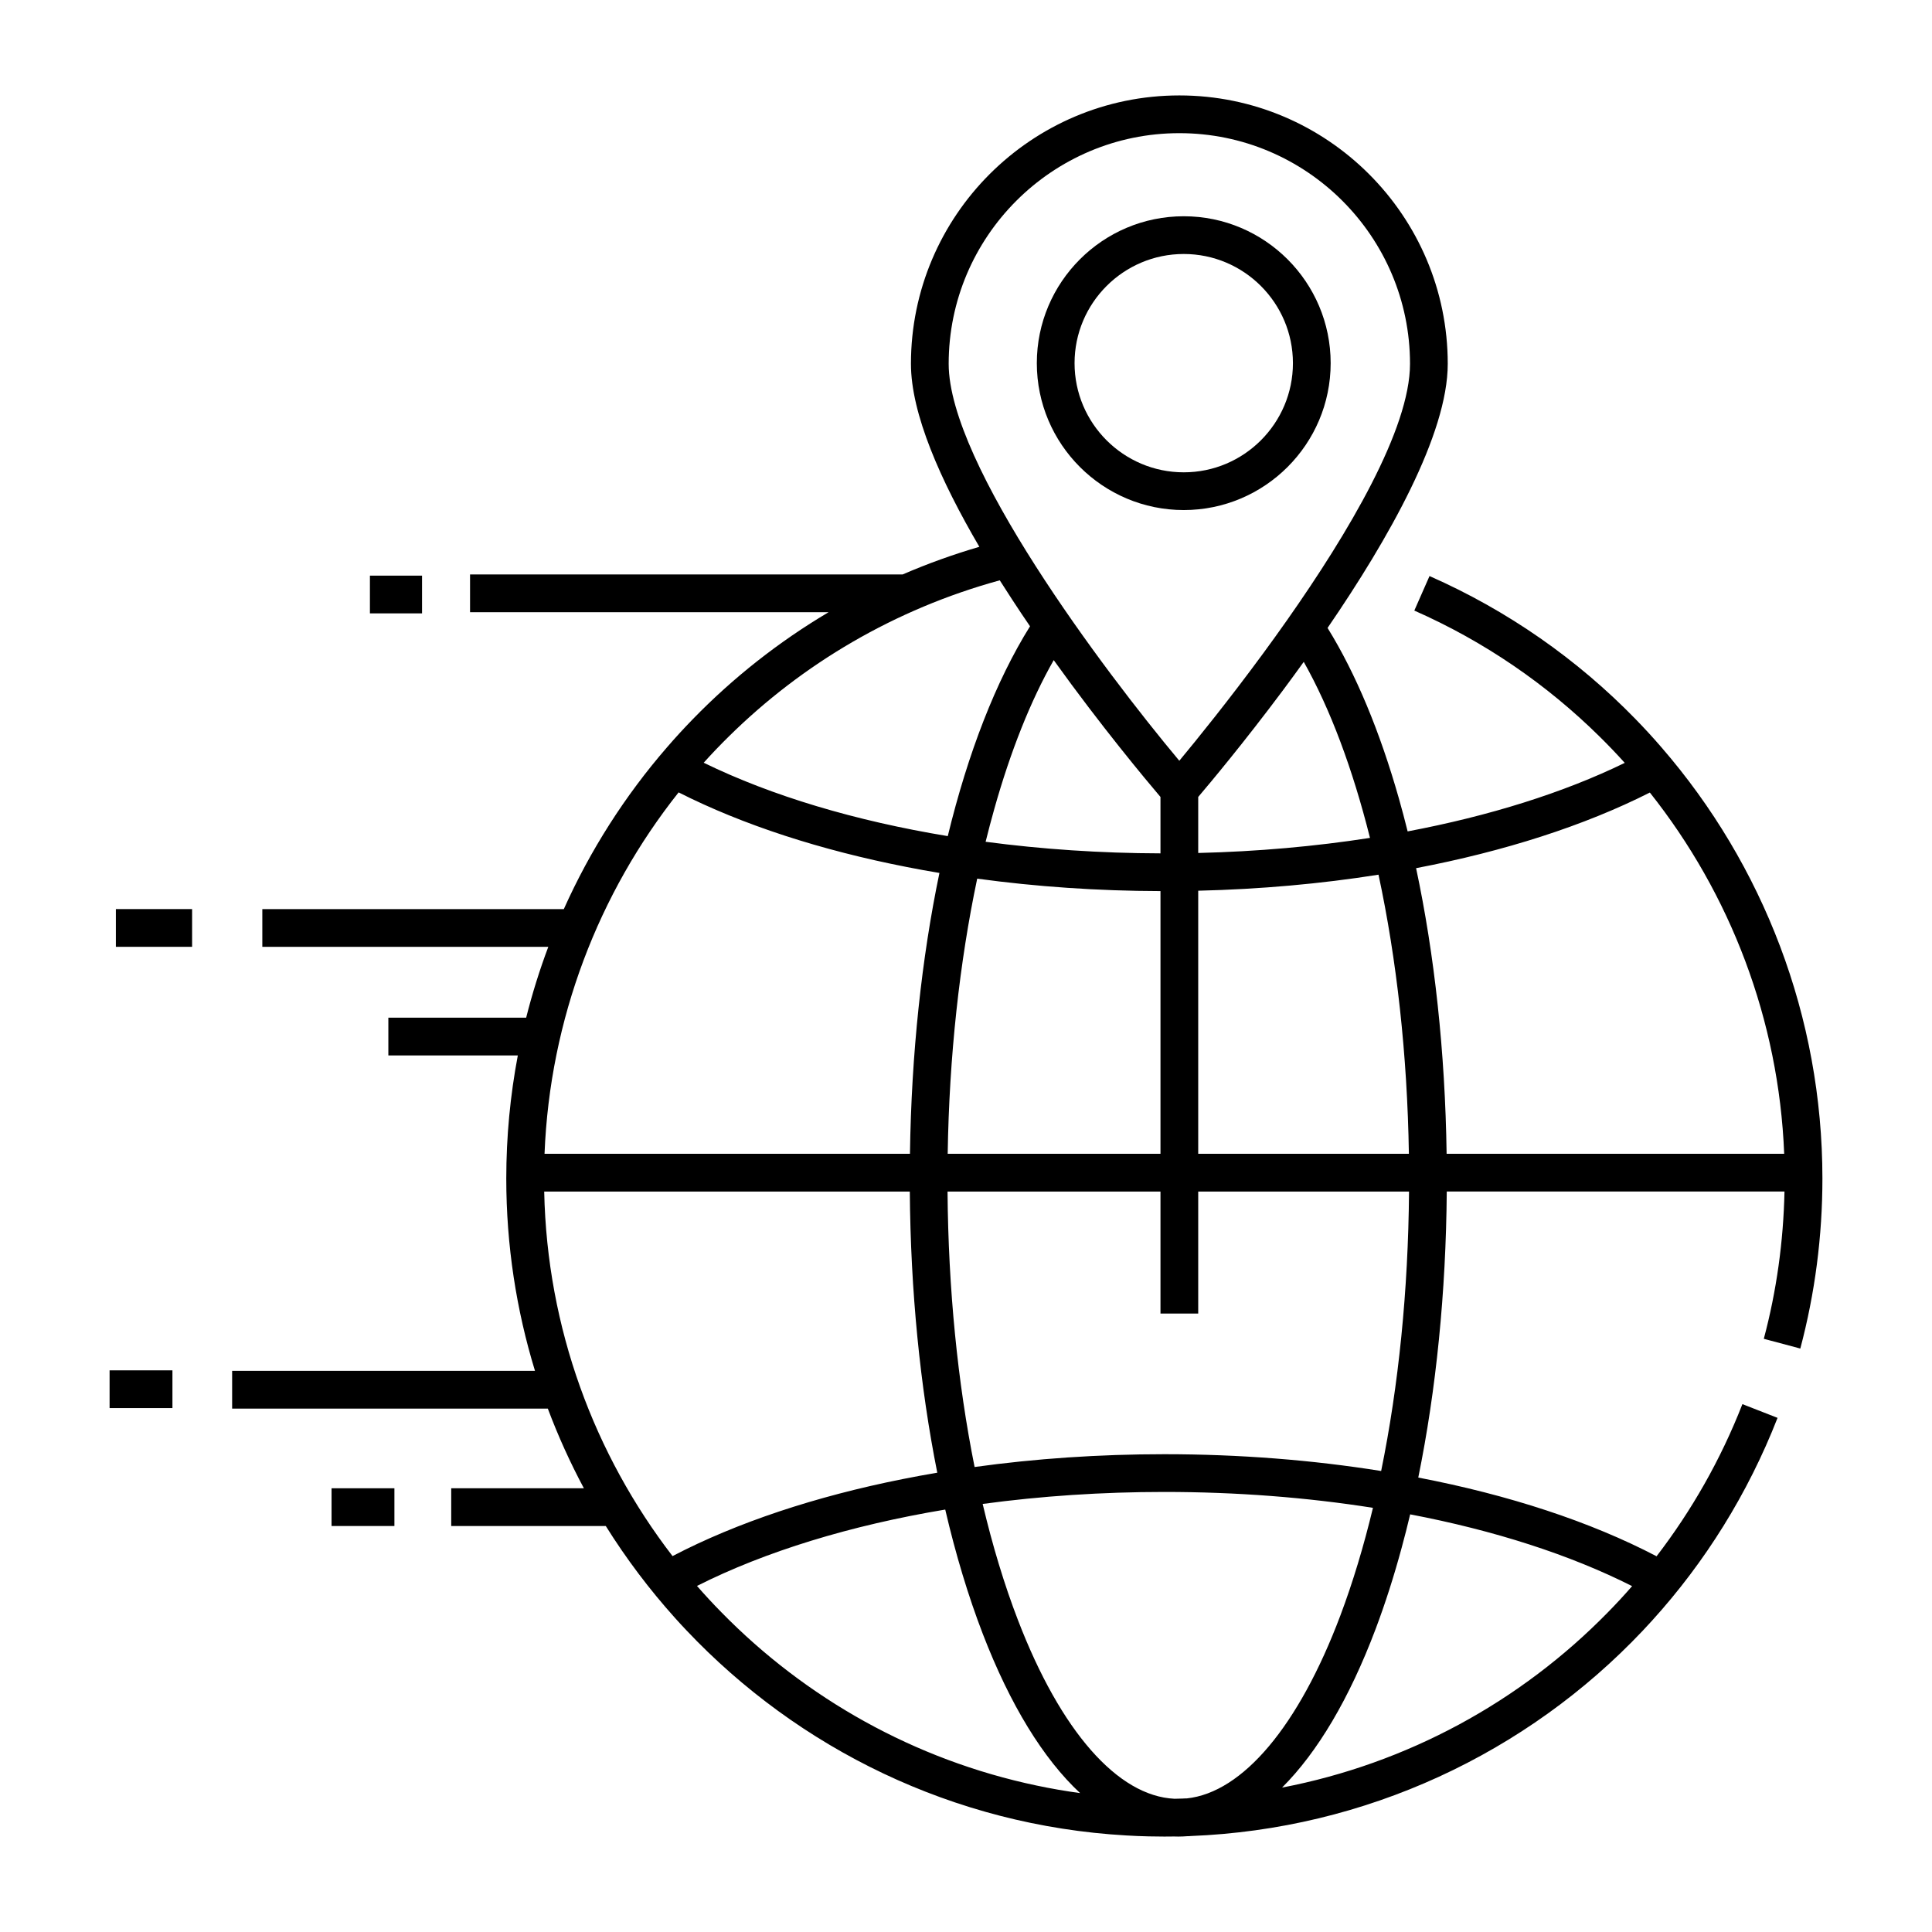
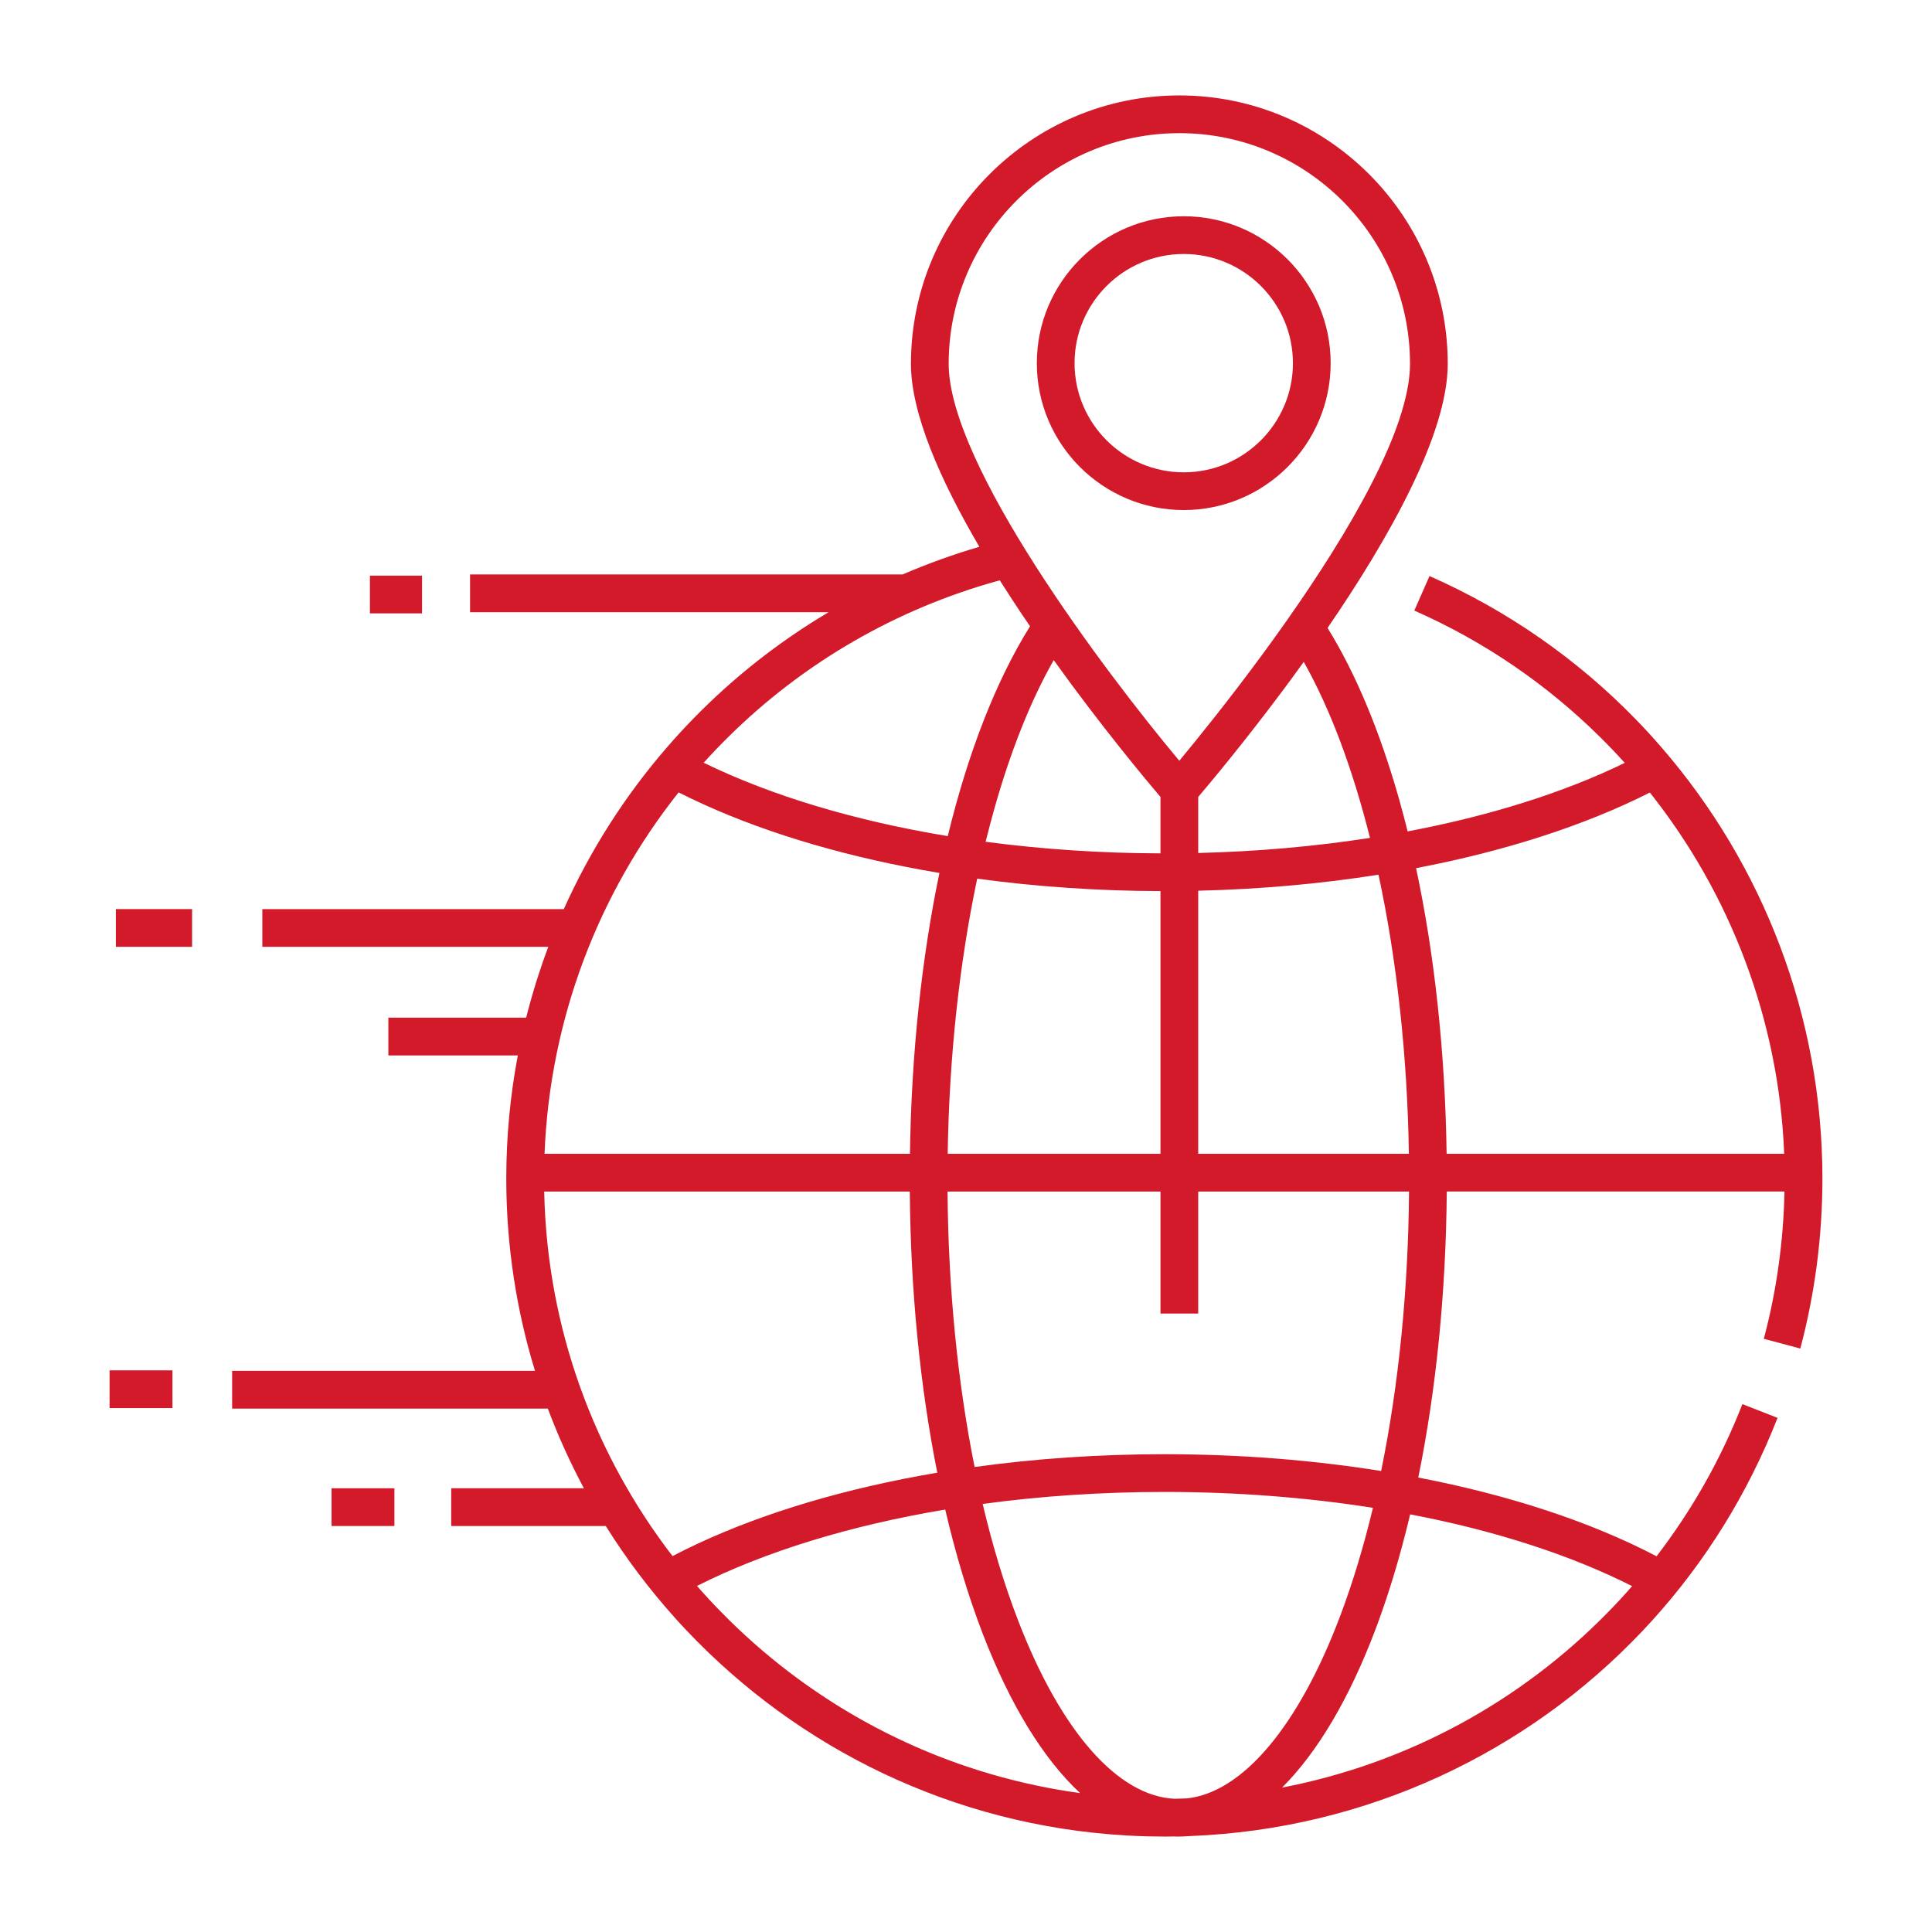
<svg xmlns="http://www.w3.org/2000/svg" enable-background="new 0 0 512 512" height="512px" id="Domestic_x5F_EMS" version="1.1" viewBox="0 0 512 512" width="512px" xml:space="preserve">
  <g>
    <g>
-       <rect height="10" width="13.813" x="98.034" y="152.55" />
-       <path d="M477.099,357.38c3.89-14.63,5.86-29.79,5.86-45.06c0-42.801-15.67-83.13-42.641-114.25c-2.23-2.59-4.561-5.12-6.96-7.58    c-15.31-15.71-33.7-28.65-54.521-37.83l-4.029,9.15c18.6,8.2,35.13,19.6,49.09,33.38c2.3,2.26,4.52,4.59,6.68,6.98    c-16.25,7.92-35.899,14.07-57.539,18.16c-0.74-2.98-1.521-5.91-2.33-8.77c-5.011-17.63-11.36-32.99-18.891-45.15    c16.21-23.66,31.85-51.32,31.85-69.99c0-39.22-31.91-71.13-71.129-71.13c-39.221,0-71.13,31.91-71.13,71.13    c0,13.2,7.82,30.89,18.13,48.49c-6.99,2.04-13.781,4.49-20.341,7.33h-114.63v10h95.02c-13.24,7.85-25.28,17.36-35.86,28.22    c-2.4,2.46-4.73,4.99-6.97,7.59c-11.13,12.83-20.35,27.28-27.34,42.87h-79.9v10h75.79c-2.3,6.11-4.26,12.391-5.87,18.78h-36.52v10    h34.31c-2.01,10.61-3.06,21.51-3.06,32.62c0,17.72,2.67,34.84,7.61,50.97h-80.26v10h83.66c2.73,7.28,5.93,14.33,9.56,21.12h-35.16    v10h40.96c5.42,8.67,11.58,16.84,18.39,24.41c0.98,1.1,1.97,2.17,2.99,3.24c29.63,31.33,70.72,51.72,116.51,54.35    c2,0.12,4.01,0.21,6.03,0.25c1.369,0.029,2.739,0.05,4.109,0.05c0.85,0,1.7-0.01,2.58-0.021c0.37,0.011,0.74,0.021,1.1,0.021    c0.791,0,1.601-0.04,2.431-0.101l0.72-0.02l0.061-0.02c46.439-1.801,89.16-21.91,119.899-54.43c0.84-0.881,1.67-1.781,2.479-2.681    c14-15.44,25.351-33.55,33.23-53.71l-9.311-3.641c-5.739,14.69-13.449,28.211-22.75,40.32c-17.56-9.18-39.18-16.26-63.149-20.859    c4.74-23.25,7.34-49.08,7.55-75.801h89.5c-0.279,13.23-2.1,26.351-5.479,39.03L477.099,357.38z M373.369,305.77h-55.83v-69.72    c16.449-0.39,32.51-1.83,47.779-4.25C370.139,254.23,372.959,279.53,373.369,305.77z M317.539,226.05V211.2    c3.25-3.82,12.159-14.47,22.439-28.24c1.811-2.43,3.66-4.96,5.529-7.56c7.051,12.5,12.99,28.44,17.551,46.65    C348.519,224.31,333.219,225.67,317.539,226.05z M307.539,226.15c-15.891-0.04-31.471-1.1-46.341-3.07    c0.74-2.98,1.511-5.91,2.32-8.77c4.29-15.21,9.59-28.6,15.729-39.37c12.61,17.58,24.44,31.73,28.291,36.26V226.15z     M258.969,232.85c15.59,2.13,31.93,3.26,48.57,3.3v69.62h-56.391C251.549,279.939,254.289,255.02,258.969,232.85z M307.539,315.77    v32.34h10v-32.34h55.869c-0.21,26.181-2.76,51.42-7.39,74.061c-18.22-2.92-37.59-4.45-57.45-4.45    c-17.279,0-34.189,1.16-50.289,3.39c-4.49-22.35-6.971-47.199-7.171-73H307.539z M251.409,96.42c0-33.71,27.429-61.13,61.13-61.13    c33.709,0,61.129,27.42,61.129,61.13c0,17.26-16.319,44.79-32.6,67.95c-2.12,3.01-4.24,5.96-6.32,8.79    c-9.14,12.45-17.569,22.85-22.219,28.45C292.469,177.63,251.409,123.03,251.409,96.42z M264.948,153.79    c1.101,1.73,2.21,3.46,3.331,5.17c1.539,2.37,3.109,4.71,4.689,7.01c-9.04,14.47-16.43,33.53-21.8,55.61    c-24.48-4.04-46.66-10.65-64.68-19.45c2.15-2.39,4.38-4.72,6.67-6.97C212.688,175.89,237.168,161.41,264.948,153.79z     M179.838,209.99c17.01,8.62,37.7,15.33,60.53,19.79c2.83,0.56,5.69,1.08,8.59,1.56c-4.71,22.59-7.43,47.9-7.81,74.43h-96.84    C145.719,270,158.628,236.71,179.838,209.99z M144.219,315.77h96.89c0.2,26.271,2.71,51.621,7.28,74.511    c-3.08,0.52-6.12,1.079-9.12,1.68c-23.12,4.601-43.99,11.521-61.04,20.42C157.539,385.49,144.969,352.061,144.219,315.77z     M191.188,427.28c-2.24-2.271-4.39-4.601-6.48-6.99c18.18-9.17,40.76-16.06,65.79-20.24c2.75,11.82,6.08,22.88,9.95,32.94    c7.261,18.85,16.04,33.119,25.79,42.199c-3.89-0.529-7.73-1.199-11.529-2C242.369,466.391,213.489,450.061,191.188,427.28z     M269.789,429.391c-3.631-9.42-6.76-19.771-9.371-30.83c15.4-2.09,31.59-3.181,48.15-3.181c19.141,0,37.78,1.45,55.28,4.21    c-2.45,10.2-5.341,19.78-8.65,28.57c-11.01,29.23-25.84,46.859-40.69,48.439h-0.1l-0.72,0.01l-0.069,0.021    c-0.801,0.021-1.59,0.04-2.361,0.06C296.198,475.99,281.088,458.77,269.789,429.391z M339.758,473.73    c9.381-9.351,17.83-23.561,24.801-42.041c2.55-6.77,4.859-13.979,6.91-21.569c0.789-2.88,1.529-5.82,2.24-8.8    c22.27,4.25,42.359,10.699,58.819,19.02c-2.09,2.4-4.25,4.74-6.479,7C402.889,451.01,372.879,467.37,339.758,473.73z     M383.369,305.77c-0.391-27.039-3.211-52.789-8.091-75.699c23.39-4.46,44.58-11.25,61.95-20.04    c21.35,26.88,34.189,60.25,35.6,95.739H383.369z" />
-       <rect height="10" width="20.202" x="30.707" y="240.917" />
-       <rect height="10" width="16.656" x="29.042" y="363.156" />
-       <rect height="10" width="16.656" x="87.867" y="394.408" />
-       <path d="M313.709,57.31c-21.471,0-38.94,17.46-38.94,38.93c0,21.47,17.47,38.93,38.94,38.93c21.459,0,38.93-17.46,38.93-38.93    C352.639,74.77,335.168,57.31,313.709,57.31z M313.709,125.17c-15.961,0-28.94-12.98-28.94-28.93    c0-15.95,12.979-28.93,28.94-28.93c15.949,0,28.93,12.98,28.93,28.93C342.639,112.19,329.658,125.17,313.709,125.17z" />
+       <rect height="10" width="13.813" x="98.034" y="152.55" fill="#d21a2a" />
+       <path d="M477.099,357.38c3.89-14.63,5.86-29.79,5.86-45.06c0-42.801-15.67-83.13-42.641-114.25c-2.23-2.59-4.561-5.12-6.96-7.58    c-15.31-15.71-33.7-28.65-54.521-37.83l-4.029,9.15c18.6,8.2,35.13,19.6,49.09,33.38c2.3,2.26,4.52,4.59,6.68,6.98    c-16.25,7.92-35.899,14.07-57.539,18.16c-0.74-2.98-1.521-5.91-2.33-8.77c-5.011-17.63-11.36-32.99-18.891-45.15    c16.21-23.66,31.85-51.32,31.85-69.99c0-39.22-31.91-71.13-71.129-71.13c-39.221,0-71.13,31.91-71.13,71.13    c0,13.2,7.82,30.89,18.13,48.49c-6.99,2.04-13.781,4.49-20.341,7.33h-114.63v10h95.02c-13.24,7.85-25.28,17.36-35.86,28.22    c-2.4,2.46-4.73,4.99-6.97,7.59c-11.13,12.83-20.35,27.28-27.34,42.87h-79.9v10h75.79c-2.3,6.11-4.26,12.391-5.87,18.78h-36.52v10    h34.31c-2.01,10.61-3.06,21.51-3.06,32.62c0,17.72,2.67,34.84,7.61,50.97h-80.26v10h83.66c2.73,7.28,5.93,14.33,9.56,21.12h-35.16    v10h40.96c5.42,8.67,11.58,16.84,18.39,24.41c0.98,1.1,1.97,2.17,2.99,3.24c29.63,31.33,70.72,51.72,116.51,54.35    c2,0.12,4.01,0.21,6.03,0.25c1.369,0.029,2.739,0.05,4.109,0.05c0.85,0,1.7-0.01,2.58-0.021c0.37,0.011,0.74,0.021,1.1,0.021    c0.791,0,1.601-0.04,2.431-0.101l0.72-0.02l0.061-0.02c46.439-1.801,89.16-21.91,119.899-54.43c0.84-0.881,1.67-1.781,2.479-2.681    c14-15.44,25.351-33.55,33.23-53.71l-9.311-3.641c-5.739,14.69-13.449,28.211-22.75,40.32c-17.56-9.18-39.18-16.26-63.149-20.859    c4.74-23.25,7.34-49.08,7.55-75.801h89.5c-0.279,13.23-2.1,26.351-5.479,39.03L477.099,357.38z M373.369,305.77h-55.83v-69.72    c16.449-0.39,32.51-1.83,47.779-4.25C370.139,254.23,372.959,279.53,373.369,305.77z M317.539,226.05V211.2    c3.25-3.82,12.159-14.47,22.439-28.24c1.811-2.43,3.66-4.96,5.529-7.56c7.051,12.5,12.99,28.44,17.551,46.65    C348.519,224.31,333.219,225.67,317.539,226.05z M307.539,226.15c-15.891-0.04-31.471-1.1-46.341-3.07    c0.74-2.98,1.511-5.91,2.32-8.77c4.29-15.21,9.59-28.6,15.729-39.37c12.61,17.58,24.44,31.73,28.291,36.26V226.15z     M258.969,232.85c15.59,2.13,31.93,3.26,48.57,3.3v69.62h-56.391C251.549,279.939,254.289,255.02,258.969,232.85z M307.539,315.77    v32.34h10v-32.34h55.869c-0.21,26.181-2.76,51.42-7.39,74.061c-18.22-2.92-37.59-4.45-57.45-4.45    c-17.279,0-34.189,1.16-50.289,3.39c-4.49-22.35-6.971-47.199-7.171-73H307.539z M251.409,96.42c0-33.71,27.429-61.13,61.13-61.13    c33.709,0,61.129,27.42,61.129,61.13c0,17.26-16.319,44.79-32.6,67.95c-2.12,3.01-4.24,5.96-6.32,8.79    c-9.14,12.45-17.569,22.85-22.219,28.45C292.469,177.63,251.409,123.03,251.409,96.42z M264.948,153.79    c1.101,1.73,2.21,3.46,3.331,5.17c1.539,2.37,3.109,4.71,4.689,7.01c-9.04,14.47-16.43,33.53-21.8,55.61    c-24.48-4.04-46.66-10.65-64.68-19.45c2.15-2.39,4.38-4.72,6.67-6.97C212.688,175.89,237.168,161.41,264.948,153.79z     M179.838,209.99c17.01,8.62,37.7,15.33,60.53,19.79c2.83,0.56,5.69,1.08,8.59,1.56c-4.71,22.59-7.43,47.9-7.81,74.43h-96.84    C145.719,270,158.628,236.71,179.838,209.99z M144.219,315.77h96.89c0.2,26.271,2.71,51.621,7.28,74.511    c-3.08,0.52-6.12,1.079-9.12,1.68c-23.12,4.601-43.99,11.521-61.04,20.42C157.539,385.49,144.969,352.061,144.219,315.77z     M191.188,427.28c-2.24-2.271-4.39-4.601-6.48-6.99c18.18-9.17,40.76-16.06,65.79-20.24c2.75,11.82,6.08,22.88,9.95,32.94    c7.261,18.85,16.04,33.119,25.79,42.199c-3.89-0.529-7.73-1.199-11.529-2C242.369,466.391,213.489,450.061,191.188,427.28z     M269.789,429.391c-3.631-9.42-6.76-19.771-9.371-30.83c15.4-2.09,31.59-3.181,48.15-3.181c19.141,0,37.78,1.45,55.28,4.21    c-2.45,10.2-5.341,19.78-8.65,28.57c-11.01,29.23-25.84,46.859-40.69,48.439h-0.1l-0.72,0.01l-0.069,0.021    c-0.801,0.021-1.59,0.04-2.361,0.06C296.198,475.99,281.088,458.77,269.789,429.391z M339.758,473.73    c9.381-9.351,17.83-23.561,24.801-42.041c2.55-6.77,4.859-13.979,6.91-21.569c0.789-2.88,1.529-5.82,2.24-8.8    c22.27,4.25,42.359,10.699,58.819,19.02c-2.09,2.4-4.25,4.74-6.479,7C402.889,451.01,372.879,467.37,339.758,473.73z     M383.369,305.77c-0.391-27.039-3.211-52.789-8.091-75.699c23.39-4.46,44.58-11.25,61.95-20.04    c21.35,26.88,34.189,60.25,35.6,95.739H383.369z" fill="#d21a2a" />
+       <rect height="10" width="20.202" x="30.707" y="240.917" fill="#d21a2a" />
+       <rect height="10" width="16.656" x="29.042" y="363.156" fill="#d21a2a" />
+       <rect height="10" width="16.656" x="87.867" y="394.408" fill="#d21a2a" />
+       <path d="M313.709,57.31c-21.471,0-38.94,17.46-38.94,38.93c0,21.47,17.47,38.93,38.94,38.93c21.459,0,38.93-17.46,38.93-38.93    C352.639,74.77,335.168,57.31,313.709,57.31z M313.709,125.17c-15.961,0-28.94-12.98-28.94-28.93    c0-15.95,12.979-28.93,28.94-28.93c15.949,0,28.93,12.98,28.93,28.93C342.639,112.19,329.658,125.17,313.709,125.17z" fill="#d21a2a" />
    </g>
  </g>
</svg>
